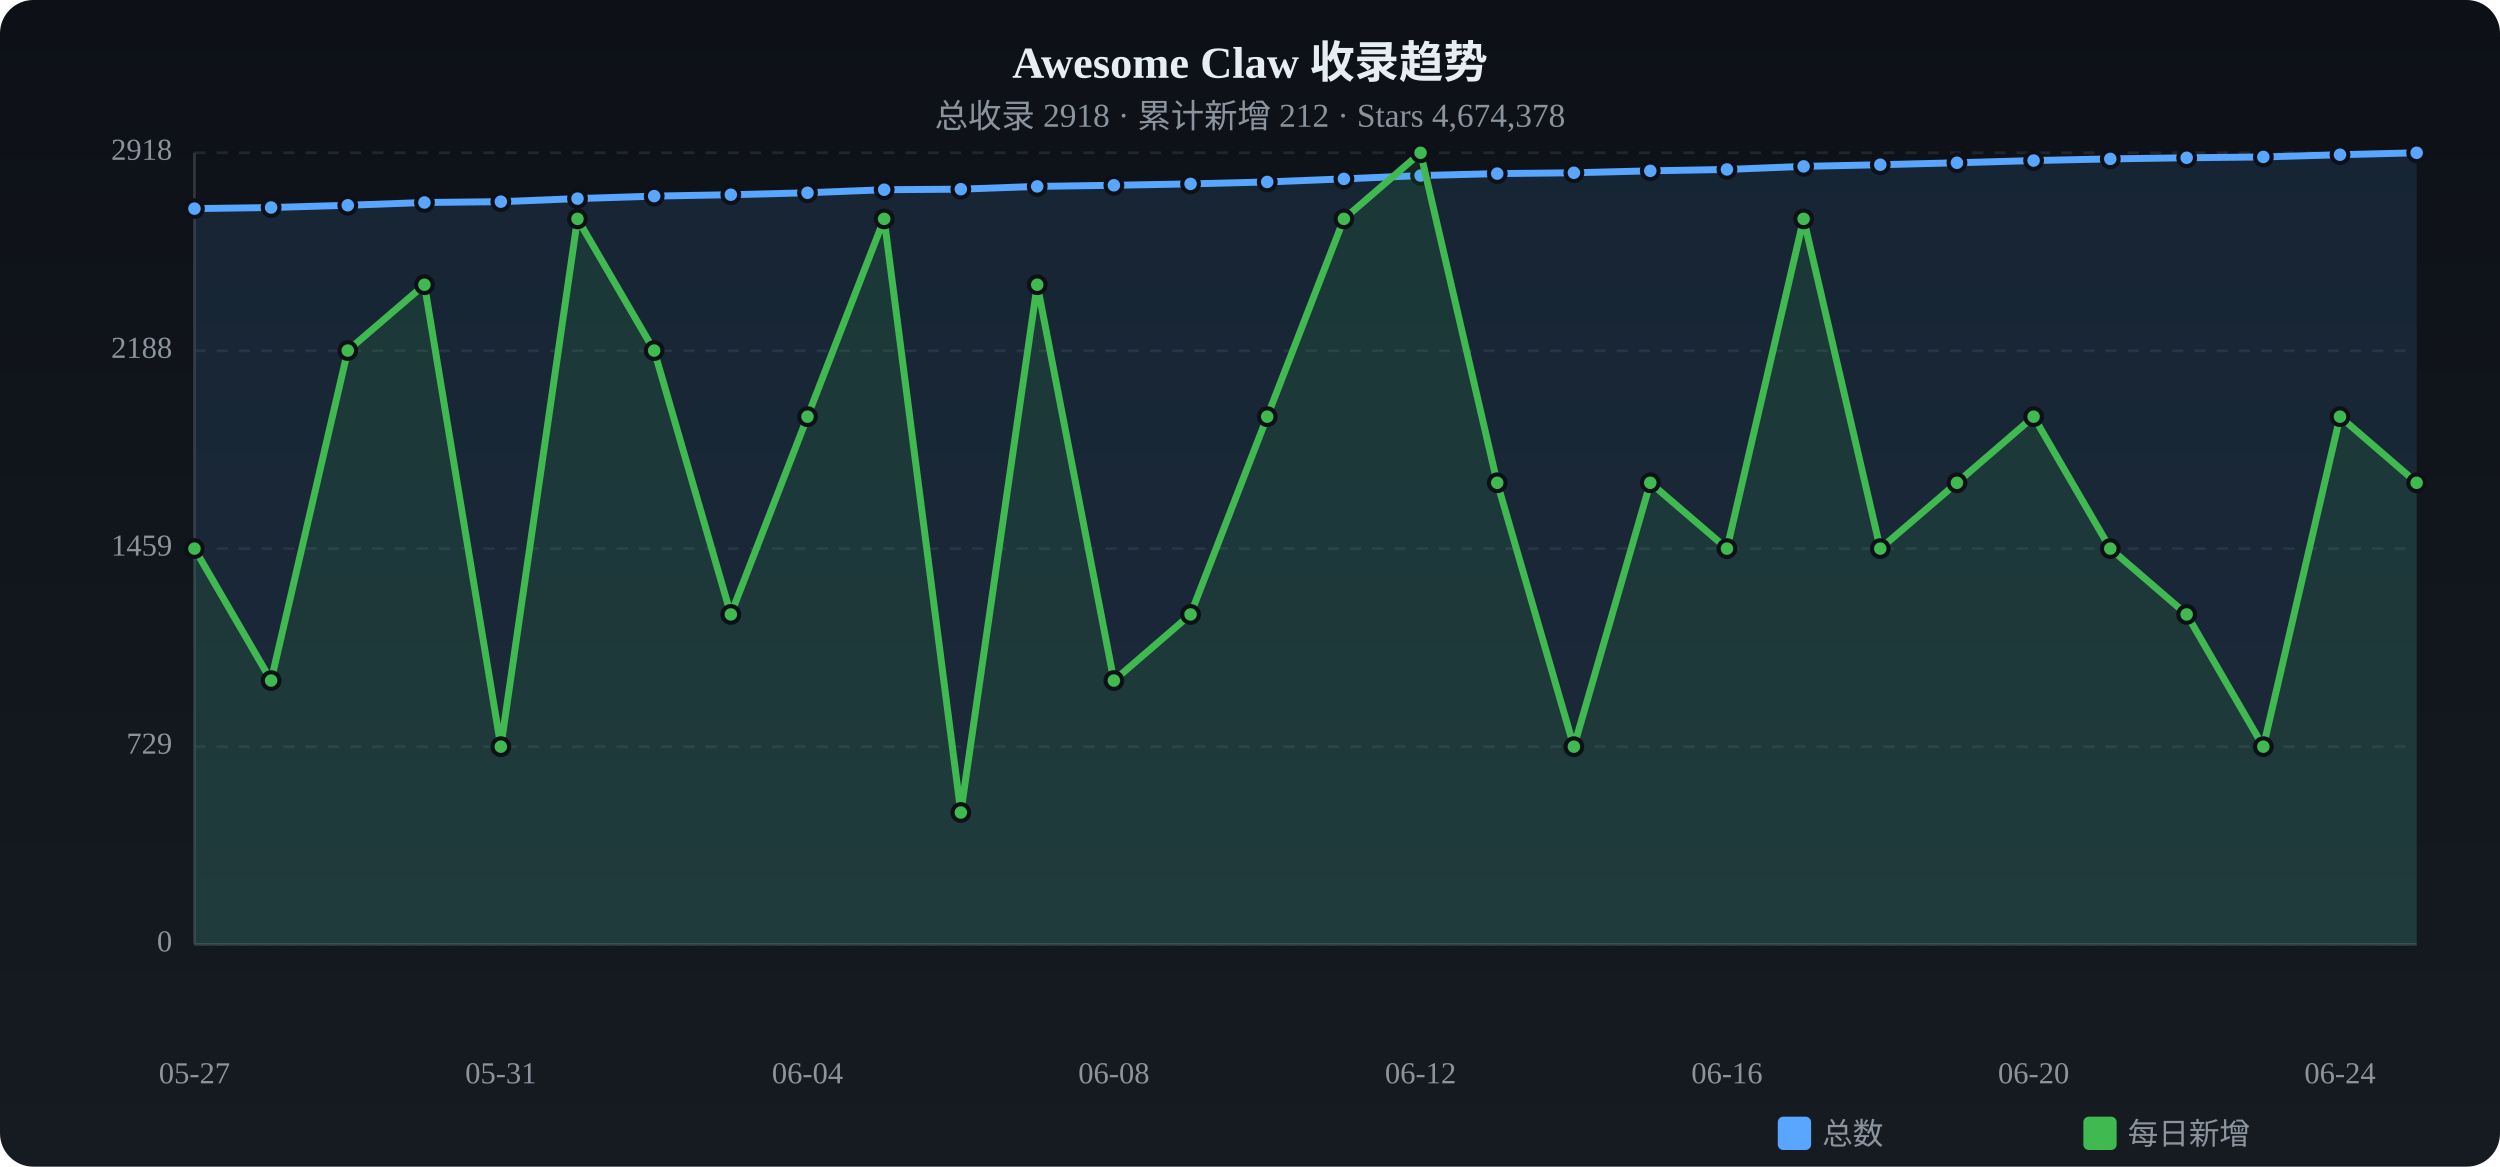
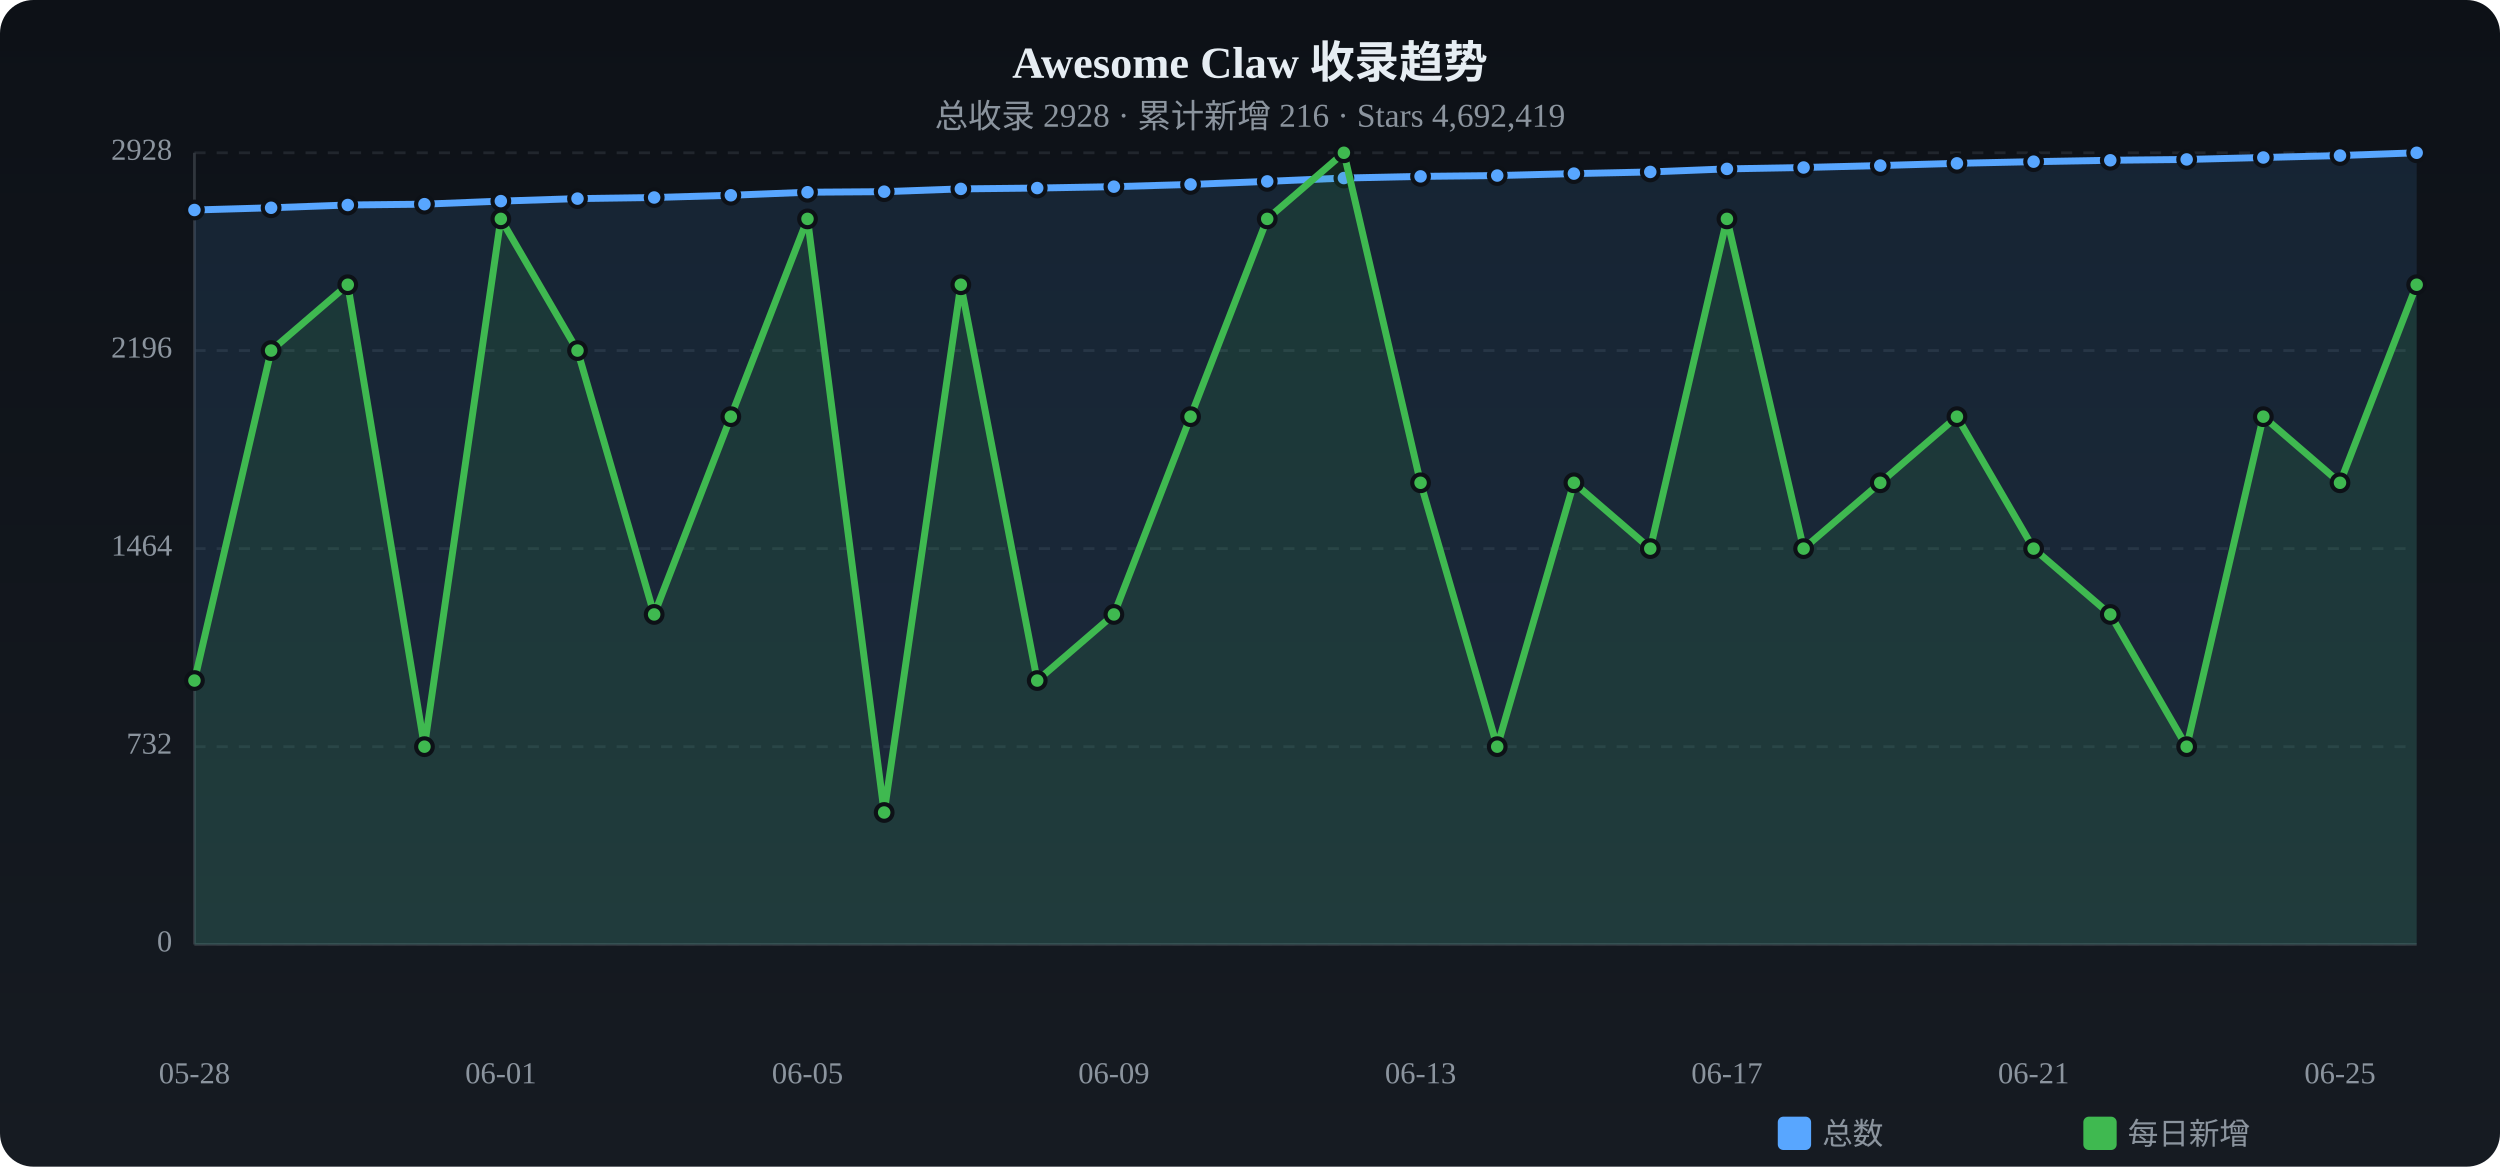
<svg xmlns="http://www.w3.org/2000/svg" viewBox="0 0 900 420" width="900" height="420">
  <defs>
    <linearGradient id="tbg" x1="0%" y1="0%" x2="0%" y2="100%">
      <stop offset="0%" stop-color="#0d1117" />
      <stop offset="100%" stop-color="#161b22" />
    </linearGradient>
  </defs>
  <rect width="900" height="420" rx="12" fill="url(#tbg)" />
  <text x="450.0" y="28" text-anchor="middle" fill="#e6edf3" font-size="16" font-weight="bold">Awesome Claw 收录趋势</text>
-   <text x="450.0" y="46" text-anchor="middle" fill="#8b949e" font-size="12">总收录 2918 · 累计新增 212 · Stars 4,674,378</text>
+   <text x="450.0" y="46" text-anchor="middle" fill="#8b949e" font-size="12">总收录 2928 · 累计新增 216 · Stars 4,692,419</text>
  <text x="62" y="340.0" text-anchor="end" fill="#8b949e" font-size="11" dominant-baseline="middle">0</text>
  <line x1="70" y1="340.0" x2="870" y2="340.0" stroke="#21262d" stroke-dasharray="4 4" />
-   <text x="62" y="268.8" text-anchor="end" fill="#8b949e" font-size="11" dominant-baseline="middle">729</text>
+   <text x="62" y="268.8" text-anchor="end" fill="#8b949e" font-size="11" dominant-baseline="middle">732</text>
  <line x1="70" y1="268.8" x2="870" y2="268.8" stroke="#21262d" stroke-dasharray="4 4" />
-   <text x="62" y="197.5" text-anchor="end" fill="#8b949e" font-size="11" dominant-baseline="middle">1459</text>
+   <text x="62" y="197.5" text-anchor="end" fill="#8b949e" font-size="11" dominant-baseline="middle">1464</text>
  <line x1="70" y1="197.5" x2="870" y2="197.5" stroke="#21262d" stroke-dasharray="4 4" />
-   <text x="62" y="126.3" text-anchor="end" fill="#8b949e" font-size="11" dominant-baseline="middle">2188</text>
-   <line x1="70" y1="126.3" x2="870" y2="126.3" stroke="#21262d" stroke-dasharray="4 4" />
-   <text x="62" y="55.0" text-anchor="end" fill="#8b949e" font-size="11" dominant-baseline="middle">2918</text>
+   <text x="62" y="126.2" text-anchor="end" fill="#8b949e" font-size="11" dominant-baseline="middle">2196</text>
+   <line x1="70" y1="126.2" x2="870" y2="126.2" stroke="#21262d" stroke-dasharray="4 4" />
+   <text x="62" y="55.0" text-anchor="end" fill="#8b949e" font-size="11" dominant-baseline="middle">2928</text>
  <line x1="70" y1="55.0" x2="870" y2="55.0" stroke="#21262d" stroke-dasharray="4 4" />
  <line x1="70" y1="55" x2="70" y2="340" stroke="#30363d" />
  <line x1="70" y1="340" x2="870" y2="340" stroke="#30363d" />
-   <path d="M70.0,75.1 L97.6,74.7 L125.2,73.9 L152.8,72.9 L180.3,72.6 L207.9,71.5 L235.5,70.6 L263.1,70.1 L290.7,69.4 L318.3,68.3 L345.9,68.1 L373.4,67.1 L401.0,66.7 L428.6,66.2 L456.2,65.5 L483.8,64.4 L511.4,63.2 L539.0,62.5 L566.6,62.2 L594.1,61.5 L621.7,61.0 L649.3,59.9 L676.9,59.3 L704.5,58.6 L732.1,57.8 L759.7,57.2 L787.2,56.8 L814.8,56.5 L842.4,55.7 L870.0,55.0 L870.0,340 L70.0,340 Z" fill="#58a6ff" opacity="0.12" />
-   <polyline points="70.0,75.1 97.6,74.7 125.2,73.9 152.8,72.9 180.3,72.6 207.9,71.5 235.5,70.6 263.1,70.1 290.7,69.4 318.3,68.3 345.9,68.1 373.4,67.1 401.0,66.7 428.6,66.2 456.2,65.5 483.8,64.4 511.4,63.2 539.0,62.5 566.6,62.2 594.1,61.5 621.7,61.0 649.3,59.9 676.9,59.3 704.5,58.6 732.1,57.8 759.7,57.2 787.2,56.8 814.8,56.5 842.4,55.7 870.0,55.0" fill="none" stroke="#58a6ff" stroke-width="2.5" stroke-linecap="round" stroke-linejoin="round" />
-   <circle cx="70.0" cy="75.1" r="3" fill="#58a6ff" stroke="#0d1117" stroke-width="1.5" />
-   <circle cx="97.6" cy="74.7" r="3" fill="#58a6ff" stroke="#0d1117" stroke-width="1.5" />
-   <circle cx="125.2" cy="73.9" r="3" fill="#58a6ff" stroke="#0d1117" stroke-width="1.5" />
-   <circle cx="152.8" cy="72.9" r="3" fill="#58a6ff" stroke="#0d1117" stroke-width="1.5" />
-   <circle cx="180.3" cy="72.6" r="3" fill="#58a6ff" stroke="#0d1117" stroke-width="1.5" />
+   <path d="M70.0,75.6 L97.6,74.8 L125.2,73.8 L152.8,73.5 L180.3,72.4 L207.9,71.5 L235.5,71.1 L263.1,70.3 L290.7,69.2 L318.3,69.0 L345.9,68.0 L373.4,67.7 L401.0,67.2 L428.6,66.4 L456.2,65.3 L483.8,64.1 L511.4,63.5 L539.0,63.2 L566.6,62.5 L594.1,61.9 L621.7,60.8 L649.3,60.3 L676.9,59.6 L704.5,58.8 L732.1,58.2 L759.7,57.7 L787.2,57.4 L814.8,56.7 L842.4,56.0 L870.0,55.0 L870.0,340 L70.0,340 Z" fill="#58a6ff" opacity="0.12" />
+   <polyline points="70.0,75.6 97.6,74.8 125.2,73.8 152.8,73.5 180.3,72.4 207.9,71.5 235.5,71.1 263.1,70.3 290.7,69.2 318.3,69.0 345.9,68.0 373.4,67.7 401.0,67.2 428.6,66.4 456.2,65.3 483.8,64.1 511.4,63.5 539.0,63.2 566.6,62.5 594.1,61.9 621.7,60.8 649.3,60.3 676.9,59.6 704.5,58.8 732.1,58.2 759.7,57.7 787.2,57.4 814.8,56.7 842.4,56.0 870.0,55.0" fill="none" stroke="#58a6ff" stroke-width="2.5" stroke-linecap="round" stroke-linejoin="round" />
+   <circle cx="70.0" cy="75.6" r="3" fill="#58a6ff" stroke="#0d1117" stroke-width="1.5" />
+   <circle cx="97.6" cy="74.8" r="3" fill="#58a6ff" stroke="#0d1117" stroke-width="1.5" />
+   <circle cx="125.2" cy="73.8" r="3" fill="#58a6ff" stroke="#0d1117" stroke-width="1.5" />
+   <circle cx="152.8" cy="73.5" r="3" fill="#58a6ff" stroke="#0d1117" stroke-width="1.5" />
+   <circle cx="180.3" cy="72.4" r="3" fill="#58a6ff" stroke="#0d1117" stroke-width="1.5" />
  <circle cx="207.9" cy="71.5" r="3" fill="#58a6ff" stroke="#0d1117" stroke-width="1.5" />
-   <circle cx="235.5" cy="70.6" r="3" fill="#58a6ff" stroke="#0d1117" stroke-width="1.5" />
-   <circle cx="263.1" cy="70.1" r="3" fill="#58a6ff" stroke="#0d1117" stroke-width="1.5" />
-   <circle cx="290.7" cy="69.4" r="3" fill="#58a6ff" stroke="#0d1117" stroke-width="1.5" />
-   <circle cx="318.3" cy="68.3" r="3" fill="#58a6ff" stroke="#0d1117" stroke-width="1.5" />
-   <circle cx="345.9" cy="68.1" r="3" fill="#58a6ff" stroke="#0d1117" stroke-width="1.5" />
-   <circle cx="373.4" cy="67.1" r="3" fill="#58a6ff" stroke="#0d1117" stroke-width="1.5" />
-   <circle cx="401.0" cy="66.7" r="3" fill="#58a6ff" stroke="#0d1117" stroke-width="1.5" />
-   <circle cx="428.6" cy="66.2" r="3" fill="#58a6ff" stroke="#0d1117" stroke-width="1.5" />
-   <circle cx="456.2" cy="65.5" r="3" fill="#58a6ff" stroke="#0d1117" stroke-width="1.5" />
-   <circle cx="483.8" cy="64.4" r="3" fill="#58a6ff" stroke="#0d1117" stroke-width="1.5" />
-   <circle cx="511.4" cy="63.2" r="3" fill="#58a6ff" stroke="#0d1117" stroke-width="1.5" />
-   <circle cx="539.0" cy="62.5" r="3" fill="#58a6ff" stroke="#0d1117" stroke-width="1.5" />
-   <circle cx="566.6" cy="62.2" r="3" fill="#58a6ff" stroke="#0d1117" stroke-width="1.5" />
-   <circle cx="594.1" cy="61.5" r="3" fill="#58a6ff" stroke="#0d1117" stroke-width="1.5" />
-   <circle cx="621.7" cy="61.0" r="3" fill="#58a6ff" stroke="#0d1117" stroke-width="1.5" />
-   <circle cx="649.3" cy="59.9" r="3" fill="#58a6ff" stroke="#0d1117" stroke-width="1.5" />
-   <circle cx="676.9" cy="59.3" r="3" fill="#58a6ff" stroke="#0d1117" stroke-width="1.5" />
-   <circle cx="704.5" cy="58.6" r="3" fill="#58a6ff" stroke="#0d1117" stroke-width="1.5" />
-   <circle cx="732.1" cy="57.8" r="3" fill="#58a6ff" stroke="#0d1117" stroke-width="1.5" />
-   <circle cx="759.7" cy="57.2" r="3" fill="#58a6ff" stroke="#0d1117" stroke-width="1.5" />
-   <circle cx="787.2" cy="56.8" r="3" fill="#58a6ff" stroke="#0d1117" stroke-width="1.5" />
-   <circle cx="814.8" cy="56.5" r="3" fill="#58a6ff" stroke="#0d1117" stroke-width="1.5" />
-   <circle cx="842.4" cy="55.7" r="3" fill="#58a6ff" stroke="#0d1117" stroke-width="1.5" />
+   <circle cx="235.5" cy="71.1" r="3" fill="#58a6ff" stroke="#0d1117" stroke-width="1.5" />
+   <circle cx="263.1" cy="70.3" r="3" fill="#58a6ff" stroke="#0d1117" stroke-width="1.5" />
+   <circle cx="290.7" cy="69.2" r="3" fill="#58a6ff" stroke="#0d1117" stroke-width="1.5" />
+   <circle cx="318.3" cy="69.0" r="3" fill="#58a6ff" stroke="#0d1117" stroke-width="1.5" />
+   <circle cx="345.9" cy="68.0" r="3" fill="#58a6ff" stroke="#0d1117" stroke-width="1.5" />
+   <circle cx="373.4" cy="67.7" r="3" fill="#58a6ff" stroke="#0d1117" stroke-width="1.5" />
+   <circle cx="401.0" cy="67.2" r="3" fill="#58a6ff" stroke="#0d1117" stroke-width="1.5" />
+   <circle cx="428.6" cy="66.4" r="3" fill="#58a6ff" stroke="#0d1117" stroke-width="1.5" />
+   <circle cx="456.2" cy="65.3" r="3" fill="#58a6ff" stroke="#0d1117" stroke-width="1.5" />
+   <circle cx="483.8" cy="64.1" r="3" fill="#58a6ff" stroke="#0d1117" stroke-width="1.5" />
+   <circle cx="511.4" cy="63.5" r="3" fill="#58a6ff" stroke="#0d1117" stroke-width="1.5" />
+   <circle cx="539.0" cy="63.2" r="3" fill="#58a6ff" stroke="#0d1117" stroke-width="1.5" />
+   <circle cx="566.6" cy="62.5" r="3" fill="#58a6ff" stroke="#0d1117" stroke-width="1.5" />
+   <circle cx="594.1" cy="61.9" r="3" fill="#58a6ff" stroke="#0d1117" stroke-width="1.5" />
+   <circle cx="621.7" cy="60.8" r="3" fill="#58a6ff" stroke="#0d1117" stroke-width="1.5" />
+   <circle cx="649.3" cy="60.3" r="3" fill="#58a6ff" stroke="#0d1117" stroke-width="1.5" />
+   <circle cx="676.9" cy="59.6" r="3" fill="#58a6ff" stroke="#0d1117" stroke-width="1.5" />
+   <circle cx="704.5" cy="58.8" r="3" fill="#58a6ff" stroke="#0d1117" stroke-width="1.5" />
+   <circle cx="732.1" cy="58.2" r="3" fill="#58a6ff" stroke="#0d1117" stroke-width="1.5" />
+   <circle cx="759.7" cy="57.7" r="3" fill="#58a6ff" stroke="#0d1117" stroke-width="1.5" />
+   <circle cx="787.2" cy="57.4" r="3" fill="#58a6ff" stroke="#0d1117" stroke-width="1.5" />
+   <circle cx="814.8" cy="56.7" r="3" fill="#58a6ff" stroke="#0d1117" stroke-width="1.5" />
+   <circle cx="842.4" cy="56.0" r="3" fill="#58a6ff" stroke="#0d1117" stroke-width="1.5" />
  <circle cx="870.0" cy="55.0" r="3" fill="#58a6ff" stroke="#0d1117" stroke-width="1.5" />
-   <path d="M70.0,197.5 L97.6,245.0 L125.2,126.2 L152.8,102.5 L180.3,268.8 L207.9,78.8 L235.5,126.2 L263.1,221.2 L290.7,150.0 L318.3,78.8 L345.9,292.5 L373.4,102.5 L401.0,245.0 L428.6,221.2 L456.2,150.0 L483.8,78.8 L511.4,55.0 L539.0,173.8 L566.6,268.8 L594.1,173.8 L621.7,197.5 L649.3,78.8 L676.9,197.5 L704.5,173.8 L732.1,150.0 L759.7,197.5 L787.2,221.2 L814.8,268.8 L842.4,150.0 L870.0,173.8 L870.0,340 L70.0,340 Z" fill="#3fb950" opacity="0.12" />
-   <polyline points="70.0,197.5 97.6,245.0 125.2,126.2 152.8,102.5 180.3,268.8 207.9,78.8 235.5,126.2 263.1,221.2 290.7,150.0 318.3,78.8 345.9,292.5 373.4,102.5 401.0,245.0 428.6,221.2 456.2,150.0 483.8,78.8 511.4,55.0 539.0,173.8 566.6,268.8 594.1,173.8 621.7,197.5 649.3,78.8 676.9,197.5 704.5,173.8 732.1,150.0 759.7,197.5 787.2,221.2 814.8,268.8 842.4,150.0 870.0,173.8" fill="none" stroke="#3fb950" stroke-width="2.5" stroke-linecap="round" stroke-linejoin="round" />
-   <circle cx="70.0" cy="197.5" r="3" fill="#3fb950" stroke="#0d1117" stroke-width="1.5" />
-   <circle cx="97.6" cy="245.0" r="3" fill="#3fb950" stroke="#0d1117" stroke-width="1.5" />
-   <circle cx="125.2" cy="126.2" r="3" fill="#3fb950" stroke="#0d1117" stroke-width="1.5" />
-   <circle cx="152.8" cy="102.5" r="3" fill="#3fb950" stroke="#0d1117" stroke-width="1.5" />
-   <circle cx="180.3" cy="268.8" r="3" fill="#3fb950" stroke="#0d1117" stroke-width="1.5" />
-   <circle cx="207.9" cy="78.8" r="3" fill="#3fb950" stroke="#0d1117" stroke-width="1.5" />
-   <circle cx="235.5" cy="126.2" r="3" fill="#3fb950" stroke="#0d1117" stroke-width="1.5" />
-   <circle cx="263.1" cy="221.2" r="3" fill="#3fb950" stroke="#0d1117" stroke-width="1.5" />
-   <circle cx="290.7" cy="150.0" r="3" fill="#3fb950" stroke="#0d1117" stroke-width="1.5" />
-   <circle cx="318.3" cy="78.8" r="3" fill="#3fb950" stroke="#0d1117" stroke-width="1.5" />
-   <circle cx="345.9" cy="292.5" r="3" fill="#3fb950" stroke="#0d1117" stroke-width="1.5" />
-   <circle cx="373.4" cy="102.5" r="3" fill="#3fb950" stroke="#0d1117" stroke-width="1.5" />
-   <circle cx="401.0" cy="245.0" r="3" fill="#3fb950" stroke="#0d1117" stroke-width="1.5" />
-   <circle cx="428.6" cy="221.2" r="3" fill="#3fb950" stroke="#0d1117" stroke-width="1.5" />
-   <circle cx="456.2" cy="150.0" r="3" fill="#3fb950" stroke="#0d1117" stroke-width="1.5" />
-   <circle cx="483.8" cy="78.8" r="3" fill="#3fb950" stroke="#0d1117" stroke-width="1.5" />
-   <circle cx="511.4" cy="55.0" r="3" fill="#3fb950" stroke="#0d1117" stroke-width="1.5" />
-   <circle cx="539.0" cy="173.8" r="3" fill="#3fb950" stroke="#0d1117" stroke-width="1.5" />
-   <circle cx="566.6" cy="268.8" r="3" fill="#3fb950" stroke="#0d1117" stroke-width="1.5" />
-   <circle cx="594.1" cy="173.8" r="3" fill="#3fb950" stroke="#0d1117" stroke-width="1.5" />
-   <circle cx="621.7" cy="197.5" r="3" fill="#3fb950" stroke="#0d1117" stroke-width="1.5" />
-   <circle cx="649.3" cy="78.8" r="3" fill="#3fb950" stroke="#0d1117" stroke-width="1.5" />
-   <circle cx="676.9" cy="197.5" r="3" fill="#3fb950" stroke="#0d1117" stroke-width="1.5" />
-   <circle cx="704.5" cy="173.8" r="3" fill="#3fb950" stroke="#0d1117" stroke-width="1.5" />
-   <circle cx="732.1" cy="150.0" r="3" fill="#3fb950" stroke="#0d1117" stroke-width="1.5" />
-   <circle cx="759.7" cy="197.5" r="3" fill="#3fb950" stroke="#0d1117" stroke-width="1.5" />
-   <circle cx="787.2" cy="221.2" r="3" fill="#3fb950" stroke="#0d1117" stroke-width="1.5" />
-   <circle cx="814.8" cy="268.8" r="3" fill="#3fb950" stroke="#0d1117" stroke-width="1.5" />
-   <circle cx="842.4" cy="150.0" r="3" fill="#3fb950" stroke="#0d1117" stroke-width="1.5" />
-   <circle cx="870.0" cy="173.8" r="3" fill="#3fb950" stroke="#0d1117" stroke-width="1.5" />
-   <text x="70.0" y="390" text-anchor="middle" fill="#8b949e" font-size="11">05-27</text>
-   <text x="180.3" y="390" text-anchor="middle" fill="#8b949e" font-size="11">05-31</text>
-   <text x="290.7" y="390" text-anchor="middle" fill="#8b949e" font-size="11">06-04</text>
-   <text x="401.0" y="390" text-anchor="middle" fill="#8b949e" font-size="11">06-08</text>
-   <text x="511.4" y="390" text-anchor="middle" fill="#8b949e" font-size="11">06-12</text>
-   <text x="621.7" y="390" text-anchor="middle" fill="#8b949e" font-size="11">06-16</text>
-   <text x="732.1" y="390" text-anchor="middle" fill="#8b949e" font-size="11">06-20</text>
-   <text x="842.4" y="390" text-anchor="middle" fill="#8b949e" font-size="11">06-24</text>
+   <path d="M70.0,245.0 L97.6,126.2 L125.2,102.5 L152.8,268.8 L180.3,78.8 L207.9,126.2 L235.5,221.2 L263.1,150.0 L290.7,78.8 L318.3,292.5 L345.9,102.5 L373.4,245.0 L401.0,221.2 L428.6,150.0 L456.2,78.8 L483.8,55.0 L511.4,173.8 L539.0,268.8 L566.6,173.8 L594.1,197.5 L621.7,78.8 L649.3,197.5 L676.9,173.8 L704.5,150.0 L732.1,197.5 L759.7,221.2 L787.2,268.8 L814.8,150.0 L842.4,173.8 L870.0,102.5 L870.0,340 L70.0,340 Z" fill="#3fb950" opacity="0.12" />
+   <polyline points="70.0,245.0 97.6,126.2 125.2,102.5 152.8,268.8 180.3,78.8 207.9,126.2 235.5,221.2 263.1,150.0 290.7,78.8 318.3,292.5 345.9,102.5 373.4,245.0 401.0,221.2 428.6,150.0 456.2,78.8 483.8,55.0 511.4,173.8 539.0,268.8 566.6,173.8 594.1,197.5 621.7,78.8 649.3,197.5 676.9,173.8 704.5,150.0 732.1,197.5 759.7,221.2 787.2,268.8 814.8,150.0 842.4,173.8 870.0,102.5" fill="none" stroke="#3fb950" stroke-width="2.5" stroke-linecap="round" stroke-linejoin="round" />
+   <circle cx="70.0" cy="245.0" r="3" fill="#3fb950" stroke="#0d1117" stroke-width="1.5" />
+   <circle cx="97.6" cy="126.2" r="3" fill="#3fb950" stroke="#0d1117" stroke-width="1.5" />
+   <circle cx="125.2" cy="102.5" r="3" fill="#3fb950" stroke="#0d1117" stroke-width="1.5" />
+   <circle cx="152.8" cy="268.8" r="3" fill="#3fb950" stroke="#0d1117" stroke-width="1.5" />
+   <circle cx="180.3" cy="78.8" r="3" fill="#3fb950" stroke="#0d1117" stroke-width="1.5" />
+   <circle cx="207.9" cy="126.2" r="3" fill="#3fb950" stroke="#0d1117" stroke-width="1.5" />
+   <circle cx="235.5" cy="221.2" r="3" fill="#3fb950" stroke="#0d1117" stroke-width="1.5" />
+   <circle cx="263.1" cy="150.0" r="3" fill="#3fb950" stroke="#0d1117" stroke-width="1.5" />
+   <circle cx="290.7" cy="78.8" r="3" fill="#3fb950" stroke="#0d1117" stroke-width="1.5" />
+   <circle cx="318.3" cy="292.5" r="3" fill="#3fb950" stroke="#0d1117" stroke-width="1.5" />
+   <circle cx="345.9" cy="102.5" r="3" fill="#3fb950" stroke="#0d1117" stroke-width="1.5" />
+   <circle cx="373.4" cy="245.0" r="3" fill="#3fb950" stroke="#0d1117" stroke-width="1.5" />
+   <circle cx="401.0" cy="221.2" r="3" fill="#3fb950" stroke="#0d1117" stroke-width="1.5" />
+   <circle cx="428.6" cy="150.0" r="3" fill="#3fb950" stroke="#0d1117" stroke-width="1.5" />
+   <circle cx="456.2" cy="78.8" r="3" fill="#3fb950" stroke="#0d1117" stroke-width="1.5" />
+   <circle cx="483.8" cy="55.0" r="3" fill="#3fb950" stroke="#0d1117" stroke-width="1.5" />
+   <circle cx="511.4" cy="173.8" r="3" fill="#3fb950" stroke="#0d1117" stroke-width="1.5" />
+   <circle cx="539.0" cy="268.8" r="3" fill="#3fb950" stroke="#0d1117" stroke-width="1.5" />
+   <circle cx="566.6" cy="173.8" r="3" fill="#3fb950" stroke="#0d1117" stroke-width="1.5" />
+   <circle cx="594.1" cy="197.5" r="3" fill="#3fb950" stroke="#0d1117" stroke-width="1.5" />
+   <circle cx="621.7" cy="78.8" r="3" fill="#3fb950" stroke="#0d1117" stroke-width="1.5" />
+   <circle cx="649.3" cy="197.5" r="3" fill="#3fb950" stroke="#0d1117" stroke-width="1.5" />
+   <circle cx="676.9" cy="173.8" r="3" fill="#3fb950" stroke="#0d1117" stroke-width="1.5" />
+   <circle cx="704.5" cy="150.0" r="3" fill="#3fb950" stroke="#0d1117" stroke-width="1.5" />
+   <circle cx="732.1" cy="197.5" r="3" fill="#3fb950" stroke="#0d1117" stroke-width="1.5" />
+   <circle cx="759.7" cy="221.2" r="3" fill="#3fb950" stroke="#0d1117" stroke-width="1.5" />
+   <circle cx="787.2" cy="268.8" r="3" fill="#3fb950" stroke="#0d1117" stroke-width="1.5" />
+   <circle cx="814.8" cy="150.0" r="3" fill="#3fb950" stroke="#0d1117" stroke-width="1.5" />
+   <circle cx="842.4" cy="173.8" r="3" fill="#3fb950" stroke="#0d1117" stroke-width="1.5" />
+   <circle cx="870.0" cy="102.5" r="3" fill="#3fb950" stroke="#0d1117" stroke-width="1.5" />
+   <text x="70.0" y="390" text-anchor="middle" fill="#8b949e" font-size="11">05-28</text>
+   <text x="180.3" y="390" text-anchor="middle" fill="#8b949e" font-size="11">06-01</text>
+   <text x="290.7" y="390" text-anchor="middle" fill="#8b949e" font-size="11">06-05</text>
+   <text x="401.0" y="390" text-anchor="middle" fill="#8b949e" font-size="11">06-09</text>
+   <text x="511.4" y="390" text-anchor="middle" fill="#8b949e" font-size="11">06-13</text>
+   <text x="621.7" y="390" text-anchor="middle" fill="#8b949e" font-size="11">06-17</text>
+   <text x="732.1" y="390" text-anchor="middle" fill="#8b949e" font-size="11">06-21</text>
+   <text x="842.4" y="390" text-anchor="middle" fill="#8b949e" font-size="11">06-25</text>
  <rect x="640" y="402" width="12" height="12" rx="2" fill="#58a6ff" />
  <text x="656" y="412" fill="#8b949e" font-size="11">总数</text>
  <rect x="750" y="402" width="12" height="12" rx="2" fill="#3fb950" />
  <text x="766" y="412" fill="#8b949e" font-size="11">每日新增</text>
</svg>
